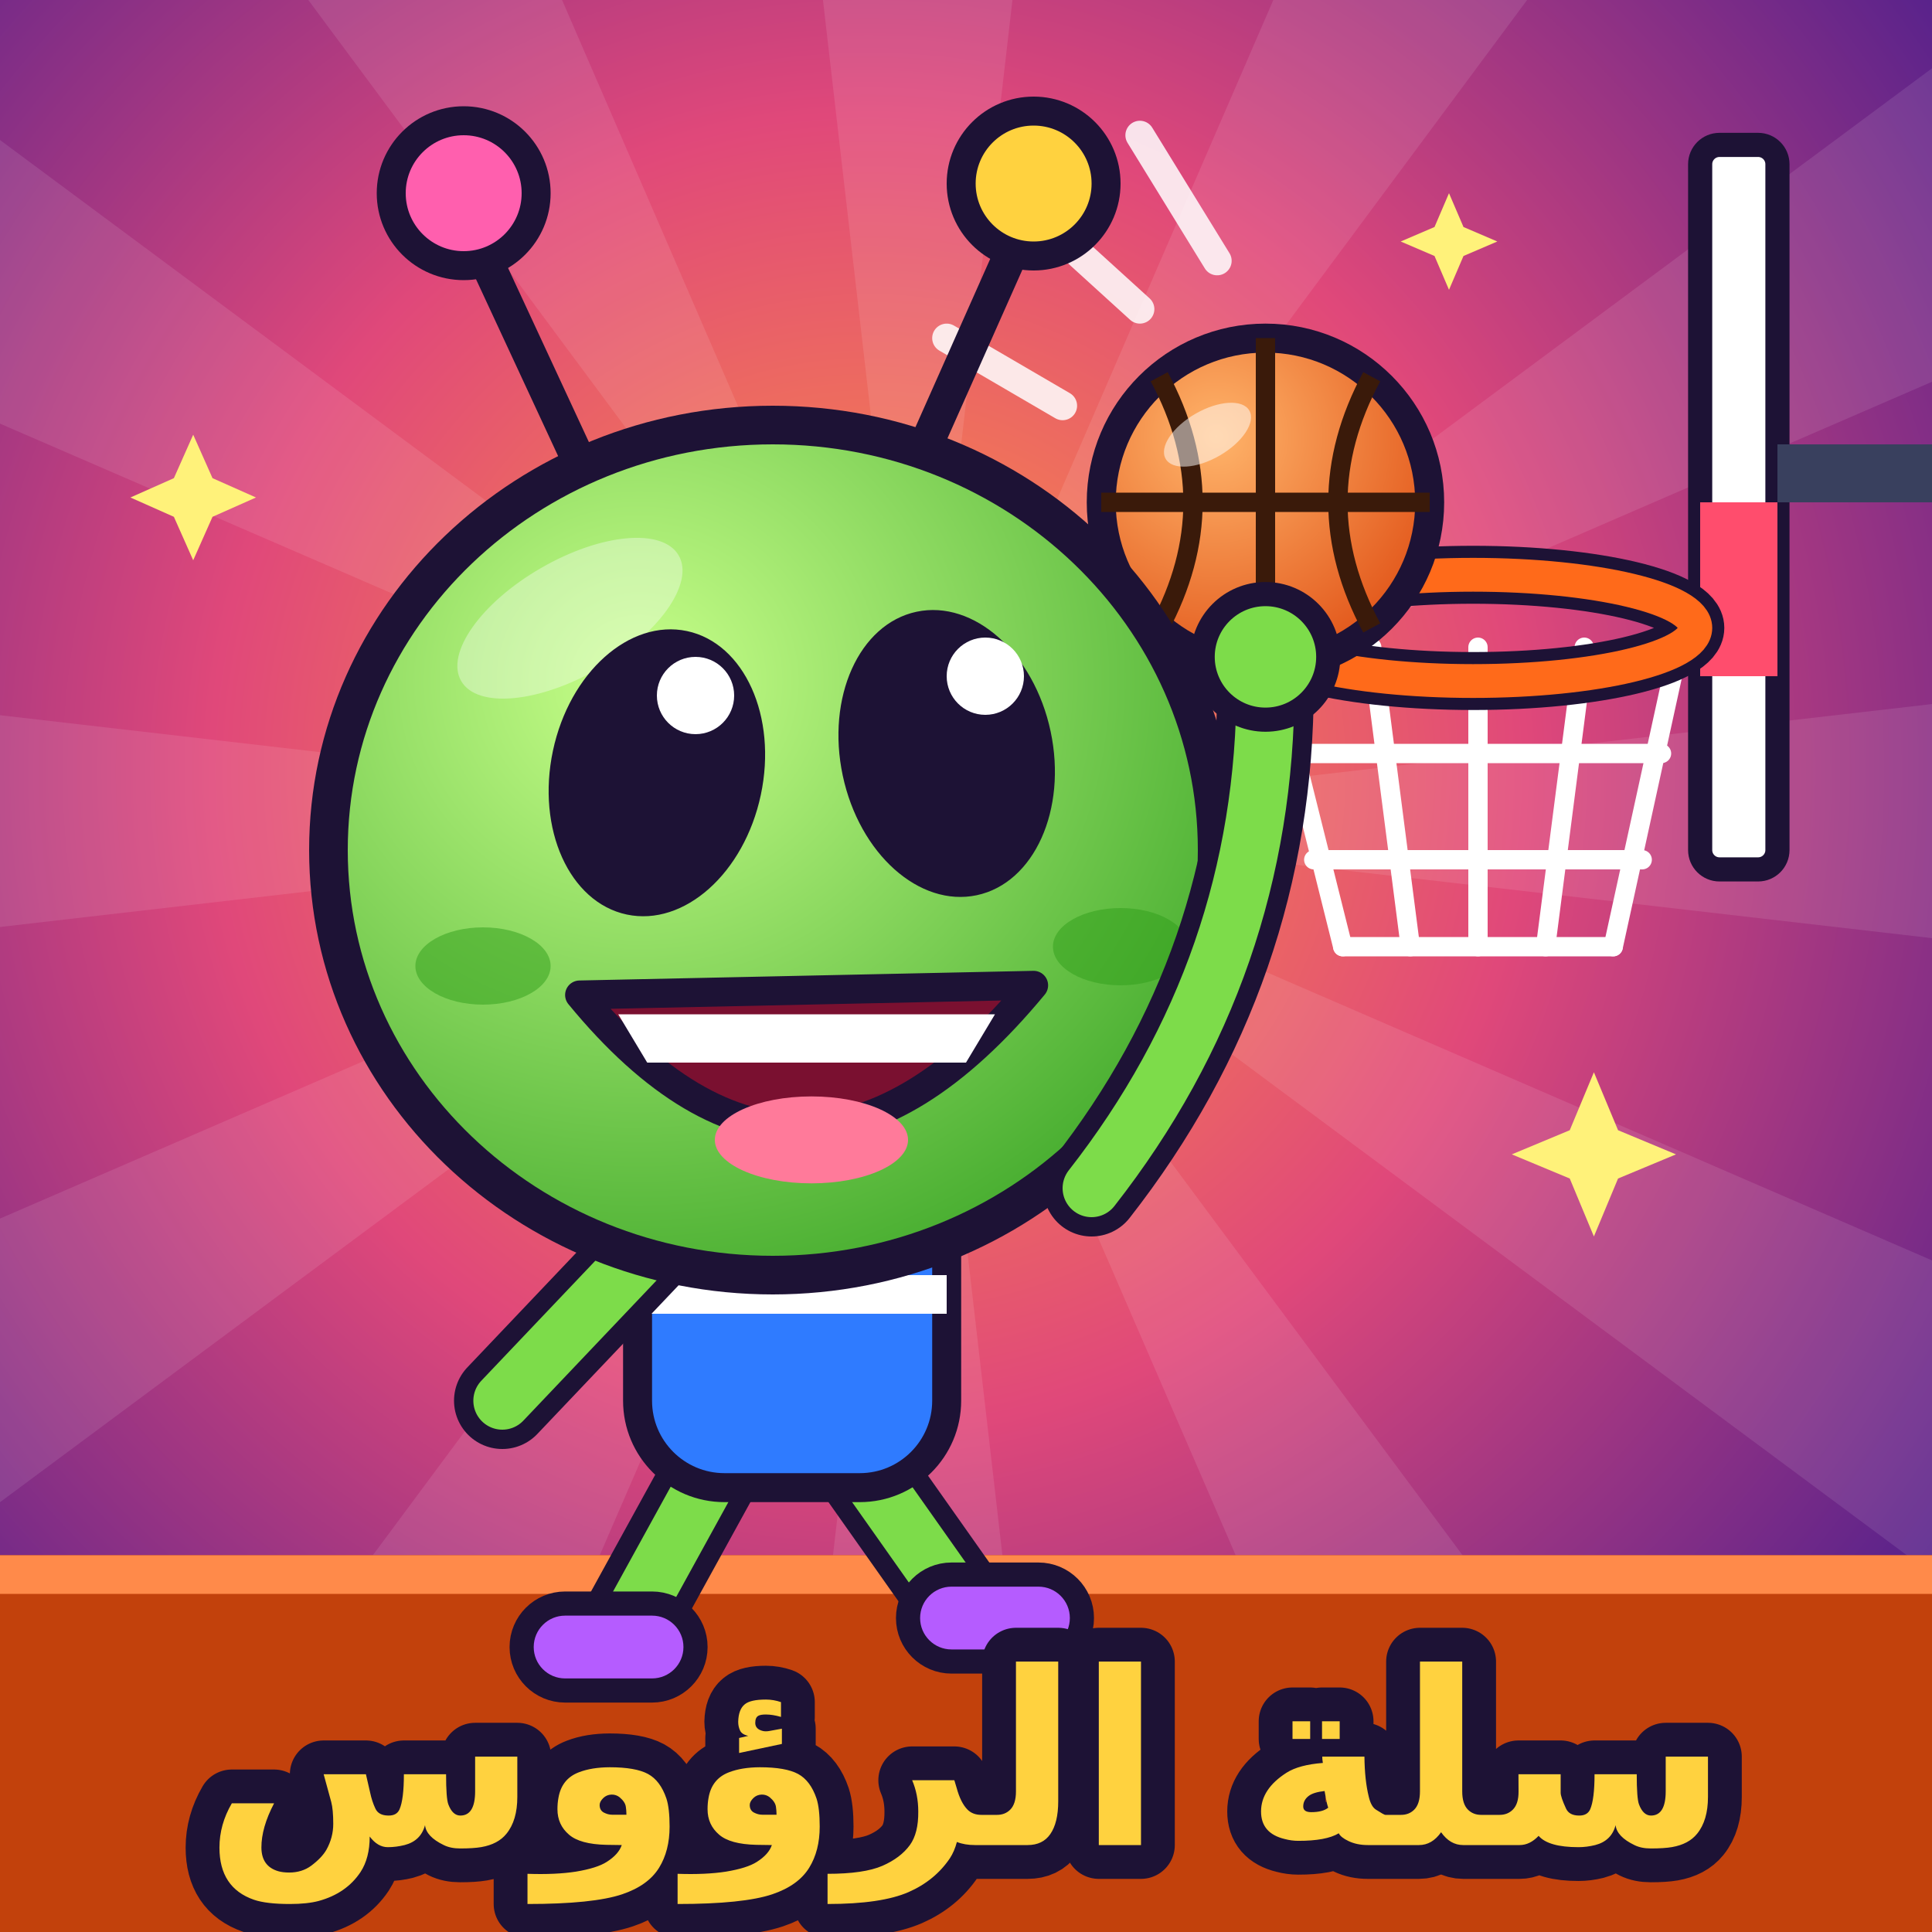
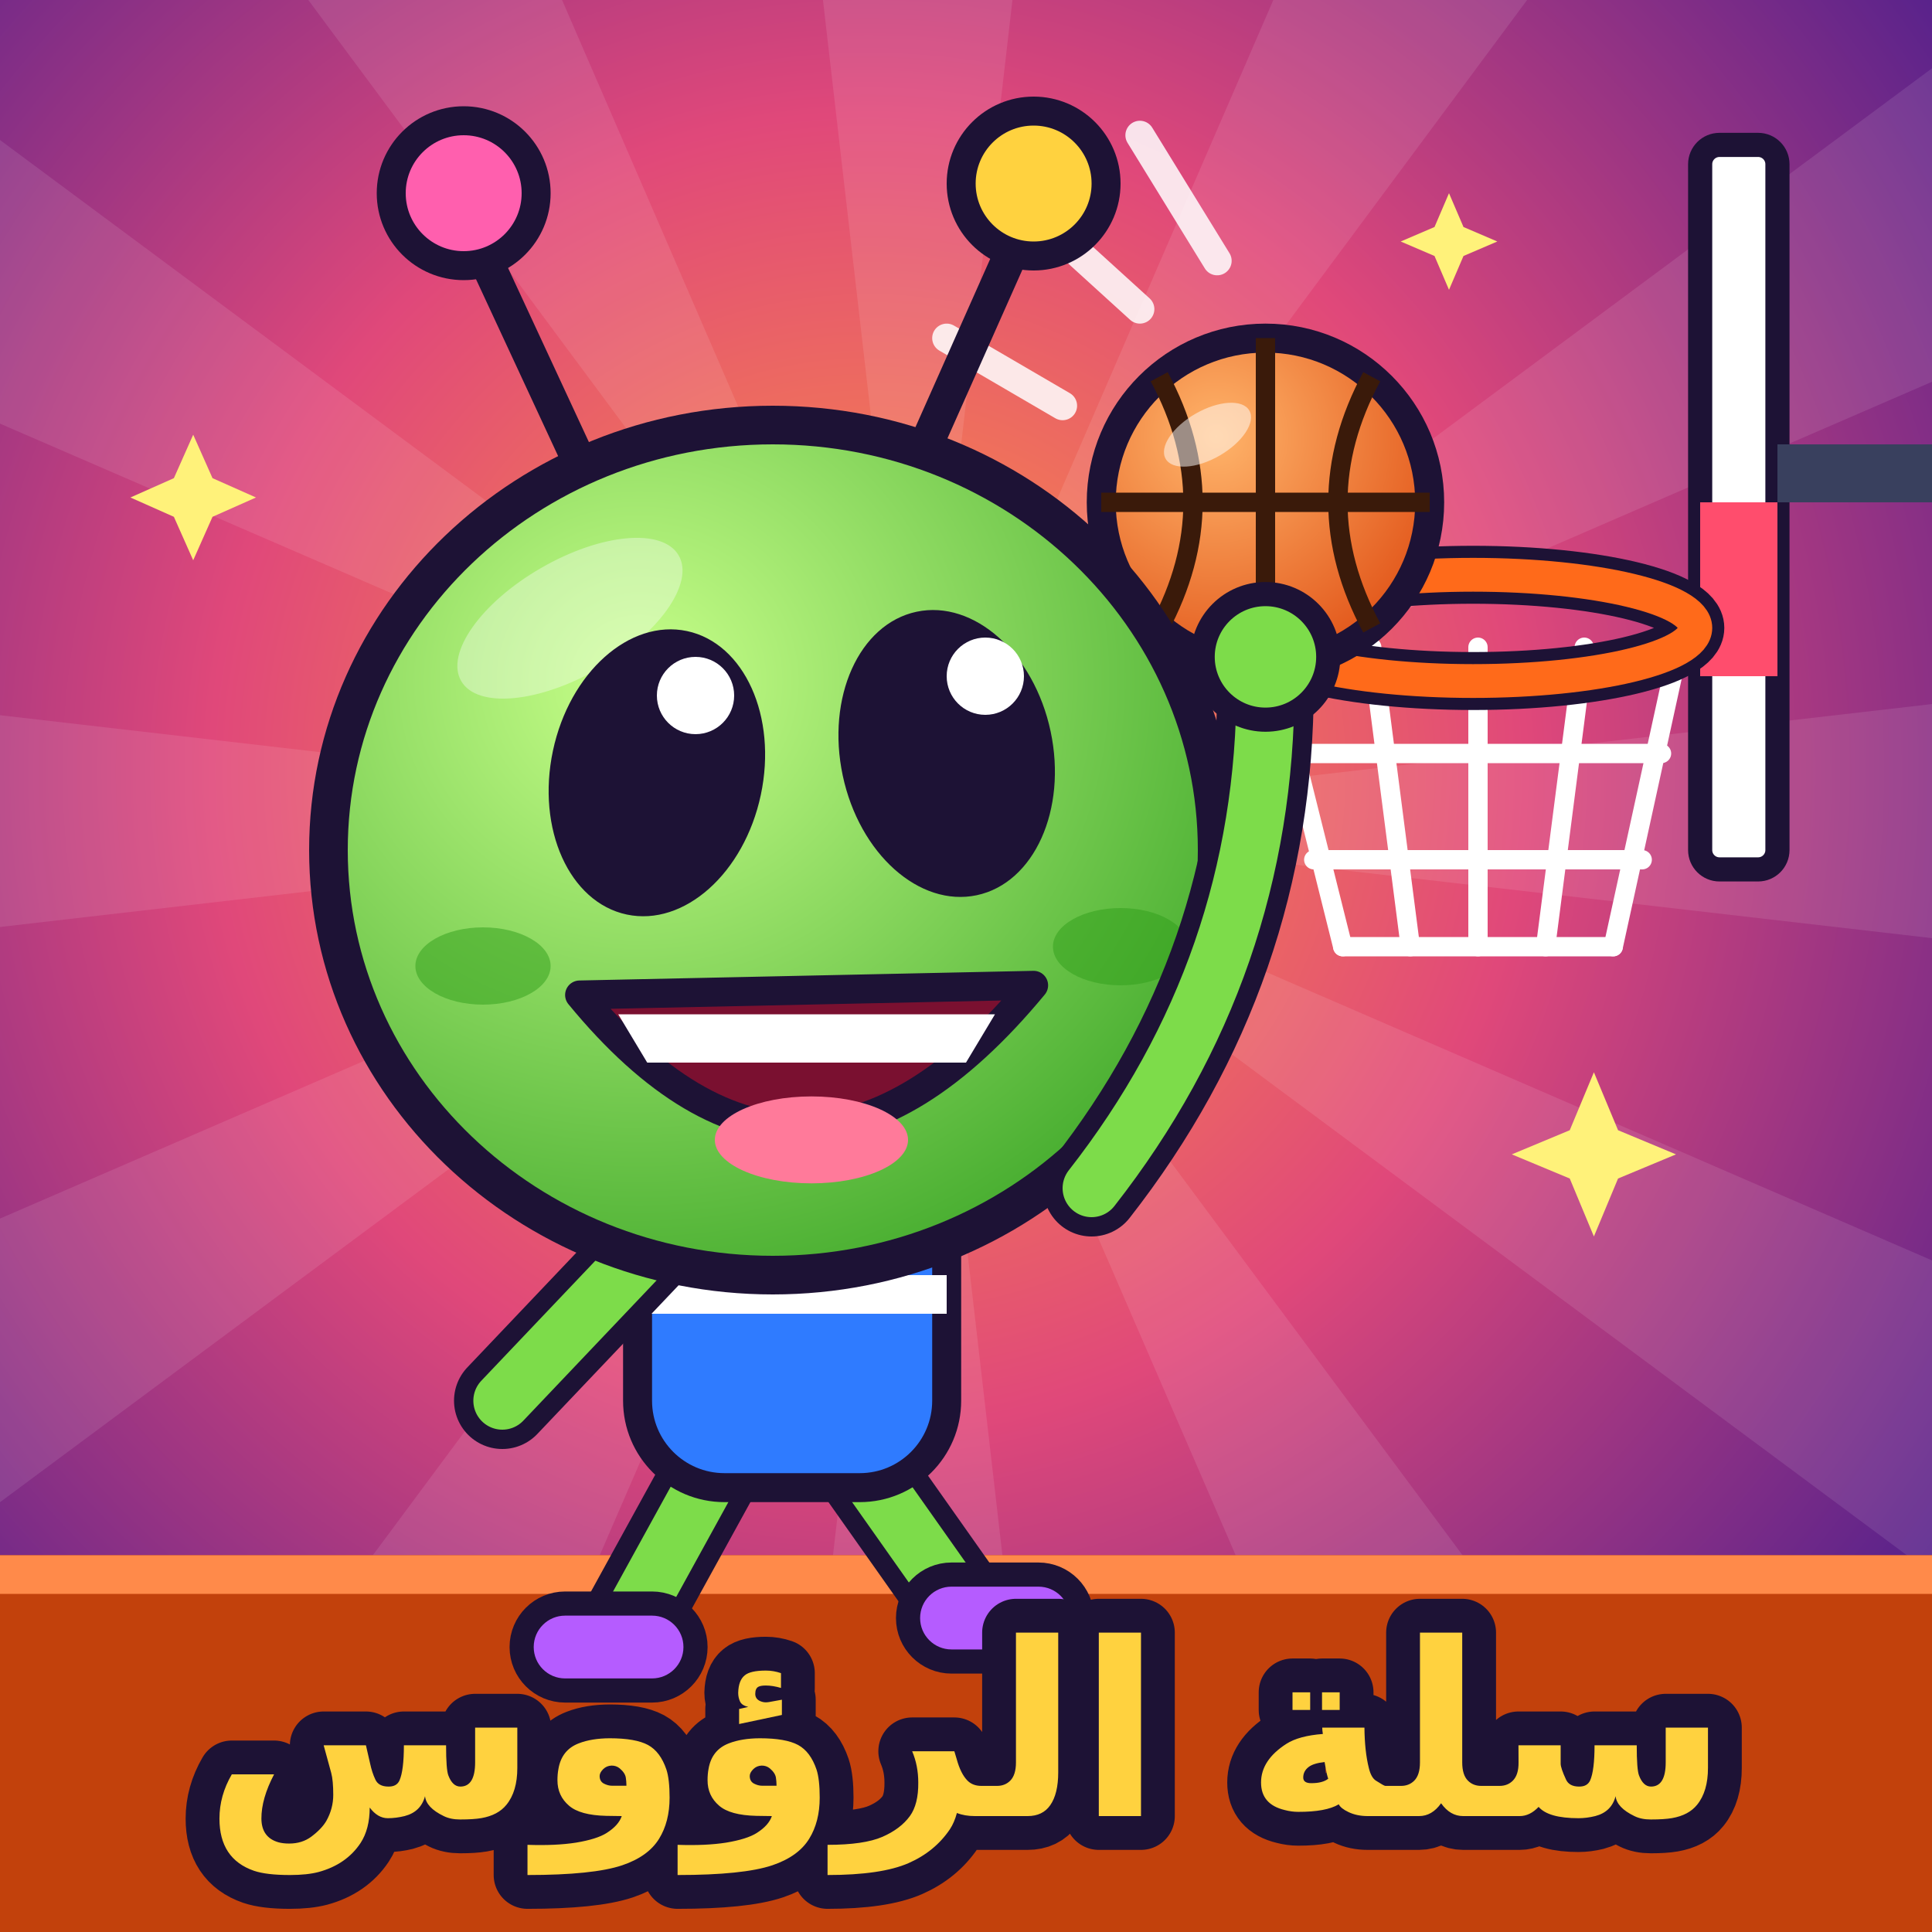
<svg xmlns="http://www.w3.org/2000/svg" viewBox="0 0 400 400" width="400" height="400">
  <defs>
    <radialGradient id="bg" cx="0.45" cy="0.4" r="0.75">
      <stop offset="0" stop-color="#ff9a3c" />
      <stop offset="0.45" stop-color="#e0487a" />
      <stop offset="1" stop-color="#3b1a8f" />
    </radialGradient>
    <radialGradient id="head" cx="0.35" cy="0.3" r="0.8">
      <stop offset="0" stop-color="#c8ff8a" />
      <stop offset="1" stop-color="#3fa82a" />
    </radialGradient>
    <radialGradient id="ball" cx="0.35" cy="0.3" r="0.75">
      <stop offset="0" stop-color="#ffb46a" />
      <stop offset="1" stop-color="#e2561a" />
    </radialGradient>
    <linearGradient id="fire" x1="0" y1="1" x2="1" y2="0">
      <stop offset="0" stop-color="#ff3d1a" stop-opacity="0" />
      <stop offset="0.5" stop-color="#ff9f1c" />
      <stop offset="1" stop-color="#fff27a" />
    </linearGradient>
  </defs>
  <rect width="400" height="400" fill="url(#bg)" />
  <g fill="#fff" opacity="0.1" transform="translate(190 170)">
    <path d="M0 0 L-30 -260 L30 -260 Z" />
    <path d="M0 0 L-30 -260 L30 -260 Z" transform="rotate(30)" />
    <path d="M0 0 L-30 -260 L30 -260 Z" transform="rotate(60)" />
    <path d="M0 0 L-30 -260 L30 -260 Z" transform="rotate(90)" />
    <path d="M0 0 L-30 -260 L30 -260 Z" transform="rotate(120)" />
    <path d="M0 0 L-30 -260 L30 -260 Z" transform="rotate(150)" />
    <path d="M0 0 L-30 -260 L30 -260 Z" transform="rotate(180)" />
    <path d="M0 0 L-30 -260 L30 -260 Z" transform="rotate(210)" />
    <path d="M0 0 L-30 -260 L30 -260 Z" transform="rotate(240)" />
    <path d="M0 0 L-30 -260 L30 -260 Z" transform="rotate(270)" />
    <path d="M0 0 L-30 -260 L30 -260 Z" transform="rotate(300)" />
    <path d="M0 0 L-30 -260 L30 -260 Z" transform="rotate(330)" />
  </g>
  <path d="M0 322 H400 V400 H0 Z" fill="#c2410c" />
  <path d="M0 322 H400 V330 H0 Z" fill="#ff8a4a" />
  <rect x="352" y="30" width="16" height="150" rx="4" fill="#fff" stroke="#1d1235" stroke-width="5" />
  <rect x="368" y="92" width="32" height="12" fill="#39405e" />
  <rect x="352" y="104" width="16" height="36" fill="#ff4d6d" />
  <g stroke="#fff" stroke-width="4" stroke-linecap="round" fill="none">
    <path d="M262 132 L278 196 M284 134 L292 196 M306 134 L306 196 M328 134 L320 196 M348 132 L334 196" />
    <path d="M268 156 L344 156 M272 178 L340 178" />
    <path d="M278 196 L334 196" />
  </g>
  <ellipse cx="305" cy="130" rx="46" ry="11" fill="none" stroke="#1d1235" stroke-width="12" />
  <ellipse cx="305" cy="130" rx="46" ry="11" fill="none" stroke="#ff6a1a" stroke-width="7" />
  <g stroke-linecap="round" stroke-linejoin="round">
    <path d="M150 300 L128 340 M176 300 L200 334" stroke="#1d1235" stroke-width="20" />
    <path d="M150 300 L128 340 M176 300 L200 334" stroke="#7ddc4a" stroke-width="12" />
    <rect x="108" y="332" width="36" height="18" rx="9" fill="#b55cff" stroke="#1d1235" stroke-width="5" />
    <rect x="188" y="326" width="36" height="18" rx="9" fill="#b55cff" stroke="#1d1235" stroke-width="5" />
    <rect x="132" y="236" width="64" height="72" rx="18" fill="#2f7bff" stroke="#1d1235" stroke-width="6" />
    <rect x="132" y="264" width="64" height="8" fill="#fff" />
    <path d="M142 250 L104 290" stroke="#1d1235" stroke-width="20" />
    <path d="M142 250 L104 290" stroke="#7ddc4a" stroke-width="12" />
  </g>
  <g stroke="#fff" stroke-width="6" stroke-linecap="round" opacity="0.85">
    <path d="M214 44 L236 64" />
    <path d="M236 28 L252 54" />
    <path d="M196 70 L220 84" />
  </g>
  <circle cx="262" cy="104" r="34" fill="url(#ball)" stroke="#1d1235" stroke-width="6" />
  <g stroke="#3a1a0a" stroke-width="4" fill="none">
    <path d="M228 104 H296 M262 70 V138" />
    <path d="M240 78 Q254 104 240 130 M284 78 Q270 104 284 130" />
  </g>
  <ellipse cx="250" cy="90" rx="10" ry="5" fill="#fff" opacity="0.5" transform="rotate(-30 250 90)" />
  <g stroke="#1d1235" stroke-width="7" stroke-linecap="round">
    <path d="M122 100 L96 44" />
    <path d="M190 96 L214 42" />
  </g>
  <circle cx="96" cy="40" r="15" fill="#ff5fae" stroke="#1d1235" stroke-width="6" />
  <circle cx="214" cy="38" r="15" fill="#ffd23f" stroke="#1d1235" stroke-width="6" />
  <ellipse cx="160" cy="176" rx="92" ry="88" fill="url(#head)" stroke="#1d1235" stroke-width="8" />
  <ellipse cx="118" cy="128" rx="26" ry="12" fill="#fff" opacity="0.35" transform="rotate(-30 118 128)" />
  <ellipse cx="136" cy="160" rx="22" ry="30" fill="#1d1235" transform="rotate(12 136 160)" />
  <ellipse cx="196" cy="156" rx="22" ry="30" fill="#1d1235" transform="rotate(-12 196 156)" />
  <circle cx="144" cy="144" r="8" fill="#fff" />
  <circle cx="204" cy="140" r="8" fill="#fff" />
  <path d="M120 206 Q166 262 214 204 Z" fill="#7a1030" stroke="#1d1235" stroke-width="6" stroke-linejoin="round" />
  <path d="M128 210 H206 L200 220 H134 Z" fill="#fff" />
  <ellipse cx="168" cy="236" rx="20" ry="9" fill="#ff7a9a" />
  <ellipse cx="100" cy="200" rx="14" ry="8" fill="#2f9e1a" opacity="0.5" />
  <ellipse cx="232" cy="196" rx="14" ry="8" fill="#2f9e1a" opacity="0.5" />
  <g stroke-linecap="round">
    <path d="M226 246 Q262 200 262 142" stroke="#1d1235" stroke-width="20" fill="none" />
    <path d="M226 246 Q262 200 262 142" stroke="#7ddc4a" stroke-width="12" fill="none" />
  </g>
  <circle cx="262" cy="136" r="13" fill="#7ddc4a" stroke="#1d1235" stroke-width="5" />
  <g fill="#fff27a">
    <path d="M330 222 l5 12 12 5 -12 5 -5 12 -5 -12 -12 -5 12 -5 z" />
    <path d="M40 90 l4 9 9 4 -9 4 -4 9 -4 -9 -9 -4 9 -4 z" />
    <path d="M300 40 l3 7 7 3 -7 3 -3 7 -3 -7 -7 -3 7 -3 z" />
  </g>
  <g font-family="'Segoe UI', Tahoma, Arial, sans-serif" font-weight="bold" text-anchor="middle" direction="rtl">
-     <text x="200" y="382" font-size="50" fill="#1d1235" stroke="#1d1235" stroke-width="14" stroke-linejoin="round">سلة الرؤوس</text>
-     <text x="200" y="382" font-size="50" fill="#ffd23f">سلة الرؤوس</text>
+     <text x="200" y="376" font-size="50" fill="#1d1235" stroke="#1d1235" stroke-width="14" stroke-linejoin="round">سلة الرؤوس</text>
+     <text x="200" y="376" font-size="50" fill="#ffd23f">سلة الرؤوس</text>
  </g>
</svg>
